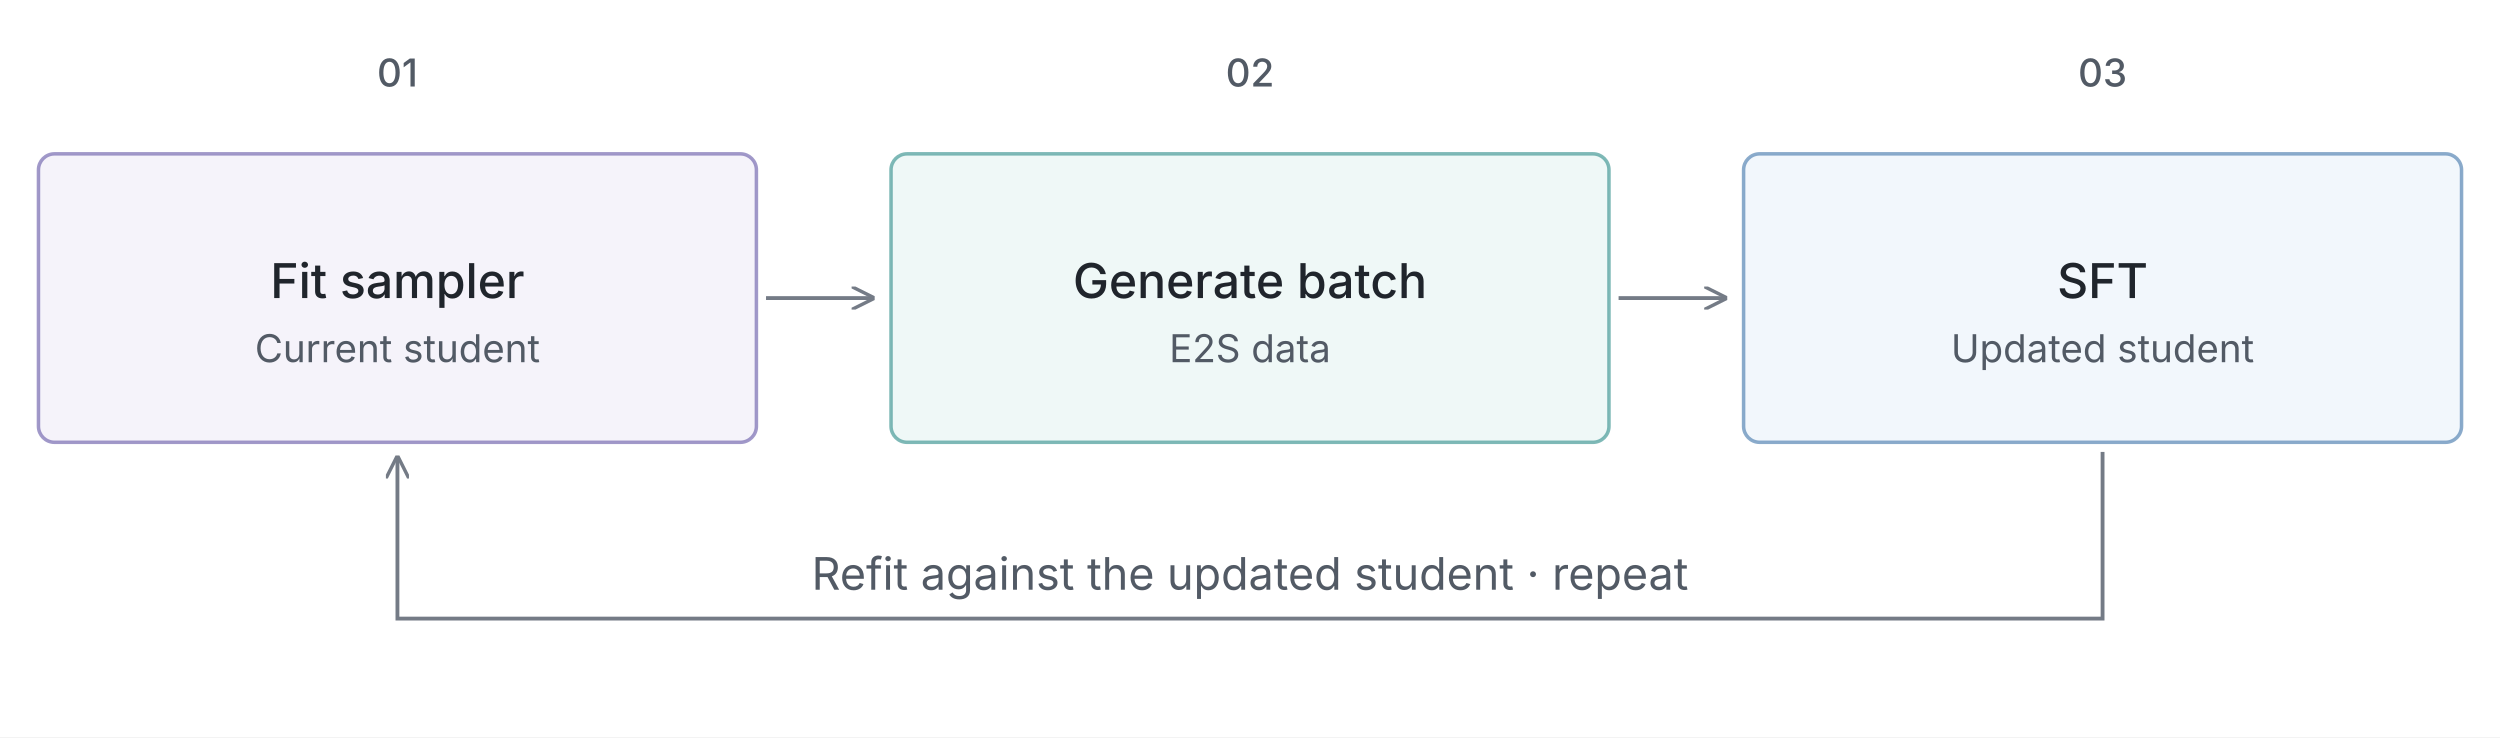
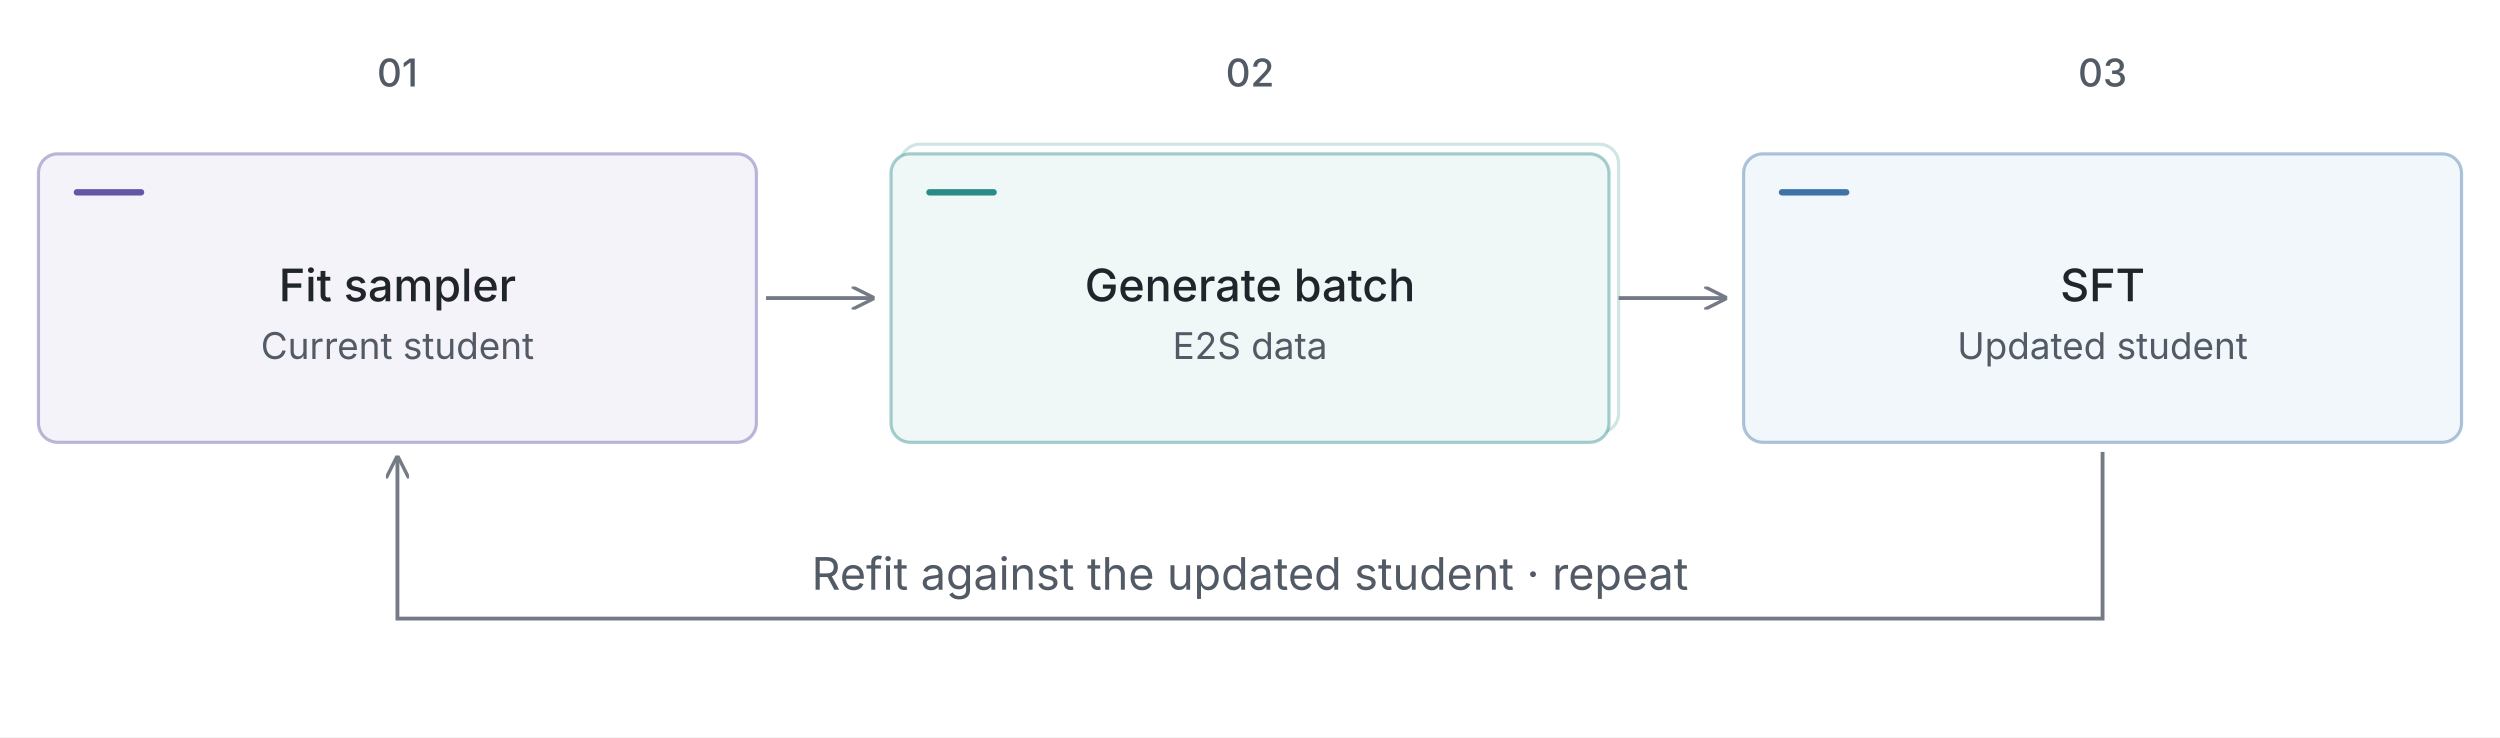
<svg xmlns="http://www.w3.org/2000/svg" viewBox="0 0 780 230" role="img">
  <defs>
    <marker id="arrow" viewBox="0 0 8 8" refX="7" refY="4" markerWidth="6" markerHeight="6" orient="auto-start-reverse">
      <path d="M0 0 L8 4 L0 8" fill="none" stroke="#747b86" stroke-width="1.2" />
    </marker>
  </defs>
  <rect width="100%" height="100%" fill="white" />
  <g font-family="Inter, Helvetica Neue, Arial, sans-serif" fill="#20252c">
    <text x="124" y="27" text-anchor="middle" font-size="12" font-weight="500" fill="#525a65">01</text>
-     <rect x="12" y="48" width="224" height="90" rx="5" fill="#f5f3fa" stroke="#6356a5" stroke-opacity=".6" stroke-width="1.1" />
-     <text x="124.0" y="93.0" text-anchor="middle" font-size="15" font-weight="500" fill="#20252c">Fit sampler</text>
-     <text x="124.0" y="113.0" text-anchor="middle" font-size="12" font-weight="400" fill="#525a65">Current student</text>
+     <rect x="12" y="48" width="224" height="90" rx="6" fill="#f5f3fa" stroke="#6356a5" stroke-opacity=".42" stroke-width="1" />
+     <path d="M24 60 H44" stroke="#6356a5" stroke-width="2" stroke-linecap="round" />
+     <text x="124.0" y="94.0" text-anchor="middle" font-size="14" font-weight="500" fill="#20252c">Fit sampler</text>
+     <text x="124.0" y="112.0" text-anchor="middle" font-size="11.5" font-weight="400" fill="#525a65">Current student</text>
    <text x="390" y="27" text-anchor="middle" font-size="12" font-weight="500" fill="#525a65">02</text>
-     <rect x="278" y="48" width="224" height="90" rx="5" fill="#eff8f7" stroke="#2b8b88" stroke-opacity=".6" stroke-width="1.1" />
-     <text x="390.0" y="93.0" text-anchor="middle" font-size="15" font-weight="500" fill="#20252c">Generate batch</text>
-     <text x="390.0" y="113.0" text-anchor="middle" font-size="12" font-weight="400" fill="#525a65">E2S data</text>
+     <rect x="281" y="45" width="224" height="90" rx="6" fill="white" stroke="#2b8b88" stroke-opacity=".22" stroke-width="1" />
+     <rect x="278" y="48" width="224" height="90" rx="6" fill="#eff8f7" stroke="#2b8b88" stroke-opacity=".42" stroke-width="1" />
+     <path d="M290 60 H310" stroke="#2b8b88" stroke-width="2" stroke-linecap="round" />
+     <text x="390.0" y="94.0" text-anchor="middle" font-size="14" font-weight="500" fill="#20252c">Generate batch</text>
+     <text x="390.0" y="112.0" text-anchor="middle" font-size="11.5" font-weight="400" fill="#525a65">E2S data</text>
    <text x="656" y="27" text-anchor="middle" font-size="12" font-weight="500" fill="#525a65">03</text>
-     <rect x="544" y="48" width="224" height="90" rx="5" fill="#f2f7fc" stroke="#3e73a8" stroke-opacity=".6" stroke-width="1.1" />
-     <text x="656.0" y="93.0" text-anchor="middle" font-size="15" font-weight="500" fill="#20252c">SFT</text>
-     <text x="656.0" y="113.0" text-anchor="middle" font-size="12" font-weight="400" fill="#525a65">Updated student</text>
+     <rect x="544" y="48" width="224" height="90" rx="6" fill="#f2f7fc" stroke="#3e73a8" stroke-opacity=".42" stroke-width="1" />
+     <path d="M556 60 H576" stroke="#3e73a8" stroke-width="2" stroke-linecap="round" />
+     <text x="656.0" y="94.0" text-anchor="middle" font-size="14" font-weight="500" fill="#20252c">SFT</text>
+     <text x="656.0" y="112.0" text-anchor="middle" font-size="11.5" font-weight="400" fill="#525a65">Updated student</text>
    <path d="M239 93 H272" fill="none" stroke="#747b86" stroke-width="1.2" marker-end="url(#arrow)" />
    <path d="M505 93 H538" fill="none" stroke="#747b86" stroke-width="1.2" marker-end="url(#arrow)" />
    <path d="M656 141 V193 H124 V143" fill="none" stroke="#747b86" stroke-width="1.2" marker-end="url(#arrow)" />
    <text x="390" y="184" text-anchor="middle" font-size="14" font-weight="400" fill="#525a65">Refit against the updated student · repeat</text>
  </g>
</svg>
